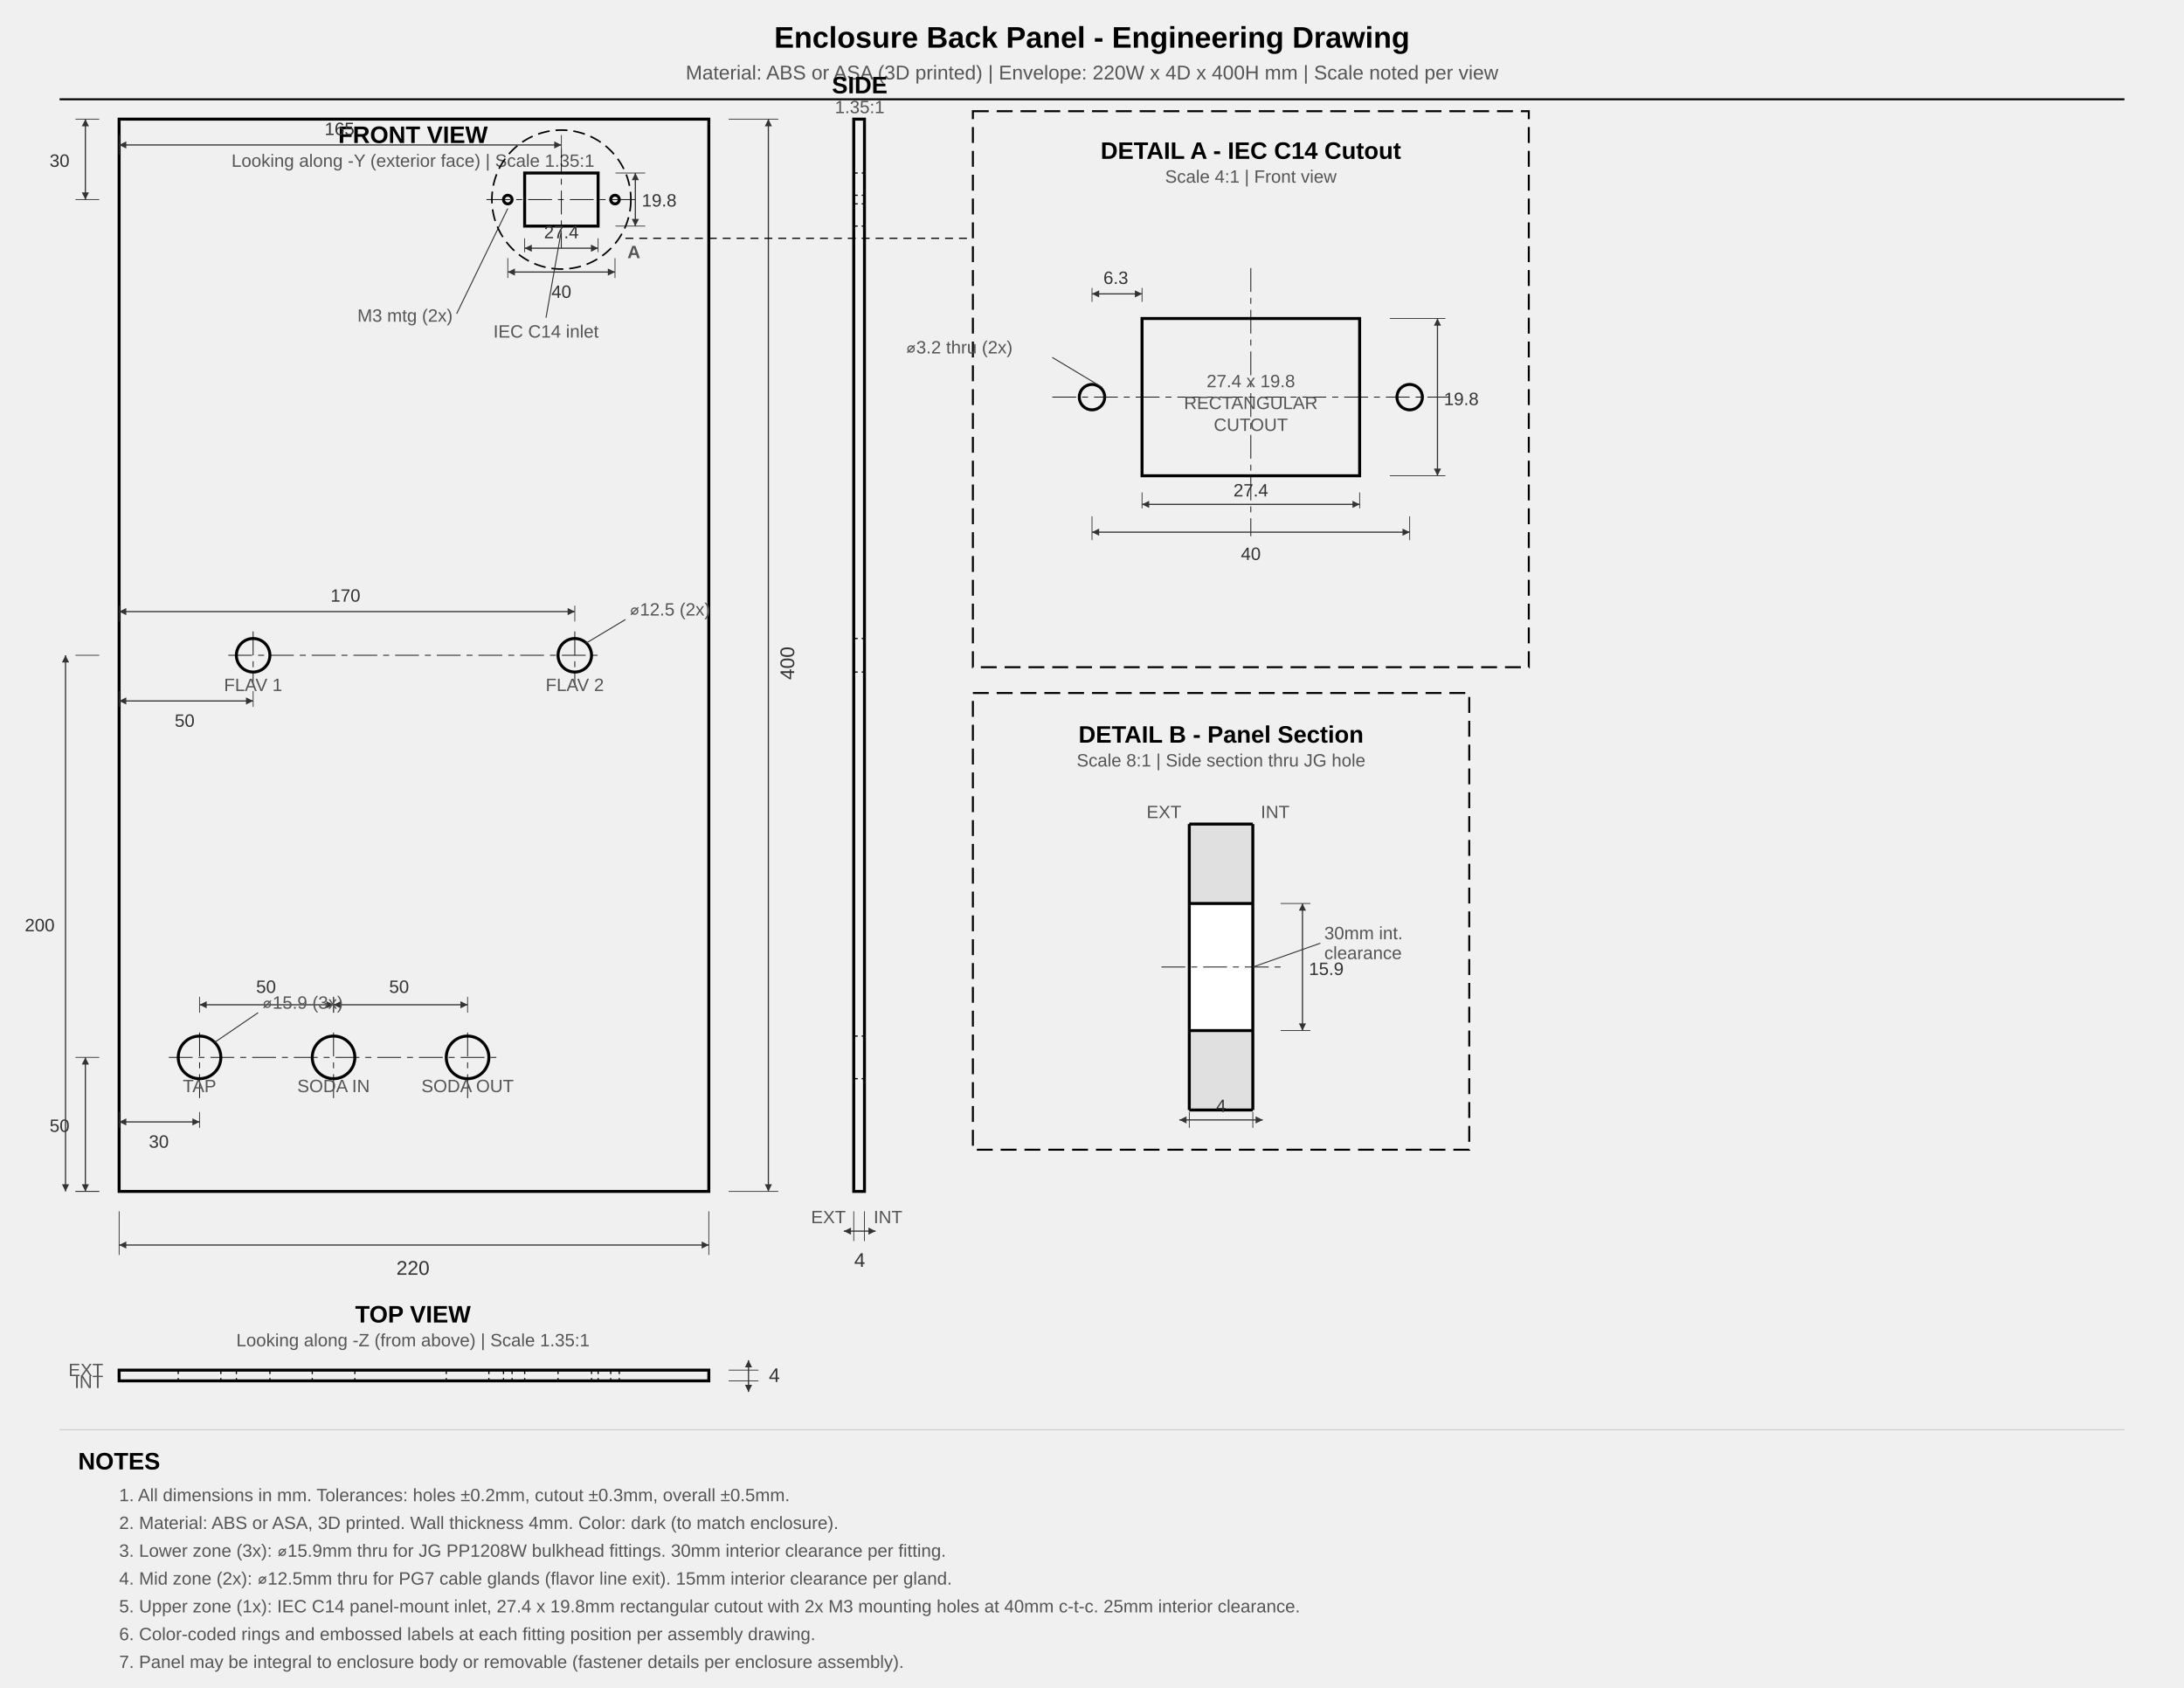
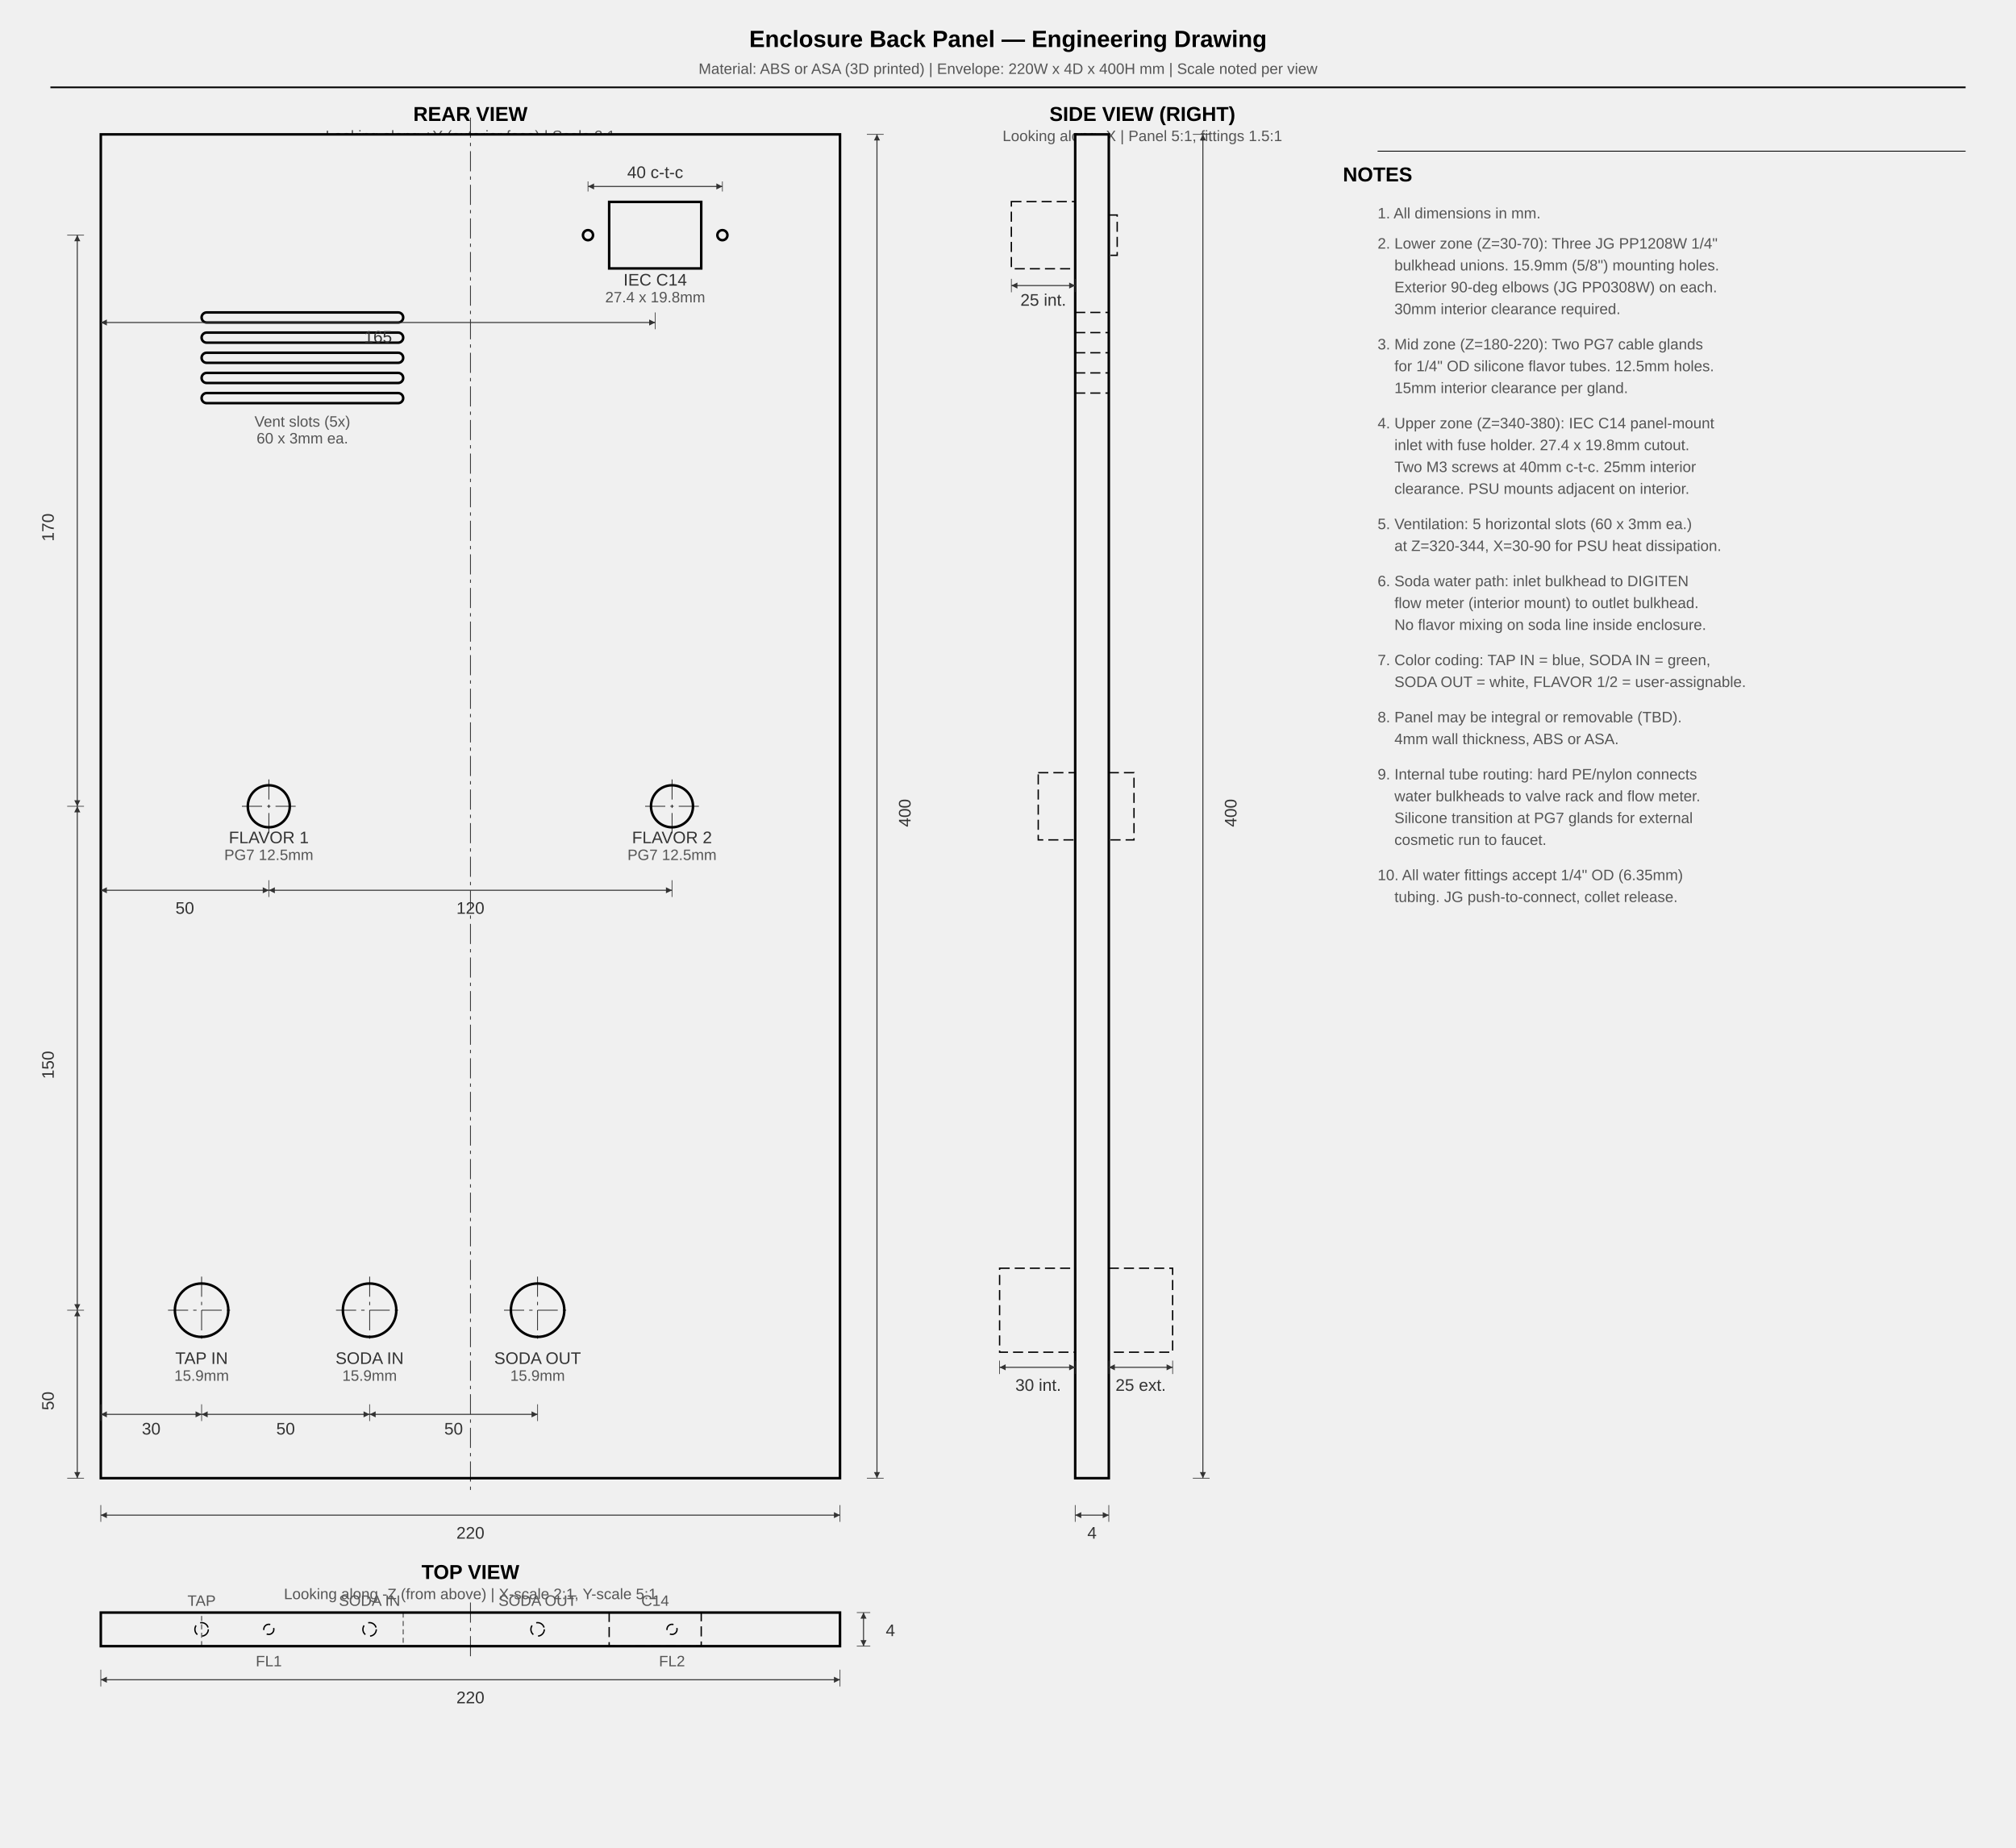
- <svg xmlns="http://www.w3.org/2000/svg" viewBox="0 0 1100 850" width="1100" height="850" font-family="Arial, Helvetica, sans-serif">
+ <svg xmlns="http://www.w3.org/2000/svg" viewBox="0 0 1200 1100" width="1200" height="1100" font-family="Arial, Helvetica, sans-serif">
  <style>
    .outline { fill: none; stroke: #000; stroke-width: 1.5; }
-     .outline-thin { fill: none; stroke: #000; stroke-width: 0.75; }
-     .hidden { fill: none; stroke: #000; stroke-width: 0.75; stroke-dasharray: 6,3; }
-     .hidden-thin { fill: none; stroke: #000; stroke-width: 0.6; stroke-dasharray: 2,2; }
-     .center { fill: none; stroke: #000; stroke-width: 0.4; stroke-dasharray: 12,3,3,3; }
-     .dim { fill: none; stroke: #333; stroke-width: 0.6; }
-     .ext { fill: none; stroke: #333; stroke-width: 0.4; }
-     .dim-text { font-size: 10px; fill: #333; text-anchor: middle; }
-     .dim-sm { font-size: 9px; fill: #333; text-anchor: middle; }
-     .label { font-size: 10px; fill: #333; text-anchor: middle; }
+     .hidden  { fill: none; stroke: #000; stroke-width: 0.8; stroke-dasharray: 6,3; }
+     .center  { fill: none; stroke: #000; stroke-width: 0.4; stroke-dasharray: 12,3,2,3; }
+     .dim     { fill: none; stroke: #333; stroke-width: 0.6; marker-end: url(#arrow); marker-start: url(#arrow); }
+     .ext     { fill: none; stroke: #333; stroke-width: 0.4; }
+     .label   { font-size: 10px; fill: #333; text-anchor: middle; }
+     .note    { font-size: 9px; fill: #555; }
+     .title   { font-size: 14px; font-weight: bold; fill: #000; text-anchor: middle; }
    .viewlbl { font-size: 12px; font-weight: bold; fill: #000; text-anchor: middle; }
-     .note { font-size: 9px; fill: #555; }
-     .title-text { font-size: 15px; fill: #000; font-weight: bold; text-anchor: middle; }
-     .subtitle { font-size: 10px; fill: #555; text-anchor: middle; }
-     .arrow { fill: #333; stroke: none; }
-     .detail-frame { fill: none; stroke: #000; stroke-width: 1.0; stroke-dasharray: 8,4; }
+     .fill-light { fill: #f0f0f0; stroke: none; }
+     .fill-recess { fill: #e0e0e0; stroke: none; }
  </style>
  <defs>
    <marker id="arrow" viewBox="0 0 10 10" refX="10" refY="5" markerWidth="6" markerHeight="6" orient="auto-start-reverse">
      <path d="M 0 0 L 10 5 L 0 10 z" fill="#333" />
    </marker>
  </defs>
-   <text x="550" y="24" class="title-text">Enclosure Back Panel - Engineering Drawing</text>
-   <text x="550" y="40" class="subtitle">Material: ABS or ASA (3D printed) | Envelope: 220W x 4D x 400H mm | Scale noted per view</text>
-   <line x1="30" y1="50" x2="1070" y2="50" stroke="#000" stroke-width="1" />
-   <g id="front-view">
-     <text x="208" y="72" class="viewlbl">FRONT VIEW</text>
-     <text x="208" y="84" class="note" text-anchor="middle">Looking along -Y (exterior face) | Scale 1.35:1</text>
-     <rect x="60" y="60" width="297" height="540" class="outline" />
-     <rect x="264.25" y="87.13" width="36.99" height="26.73" class="outline" />
-     <circle cx="255.75" cy="100.5" r="2.16" class="outline" />
-     <circle cx="309.75" cy="100.5" r="2.16" class="outline" />
-     <line x1="282.75" y1="75" x2="282.75" y2="125" class="center" />
-     <line x1="245" y1="100.5" x2="320" y2="100.5" class="center" />
-     <circle cx="100.5" cy="532.5" r="10.73" class="outline" />
-     <circle cx="168" cy="532.5" r="10.73" class="outline" />
-     <circle cx="235.5" cy="532.5" r="10.73" class="outline" />
-     <line x1="100.5" y1="520" x2="100.5" y2="555" class="center" />
-     <line x1="168" y1="520" x2="168" y2="555" class="center" />
-     <line x1="235.5" y1="520" x2="235.5" y2="555" class="center" />
-     <line x1="85" y1="532.5" x2="250" y2="532.5" class="center" />
-     <circle cx="127.5" cy="330" r="8.44" class="outline" />
-     <circle cx="289.5" cy="330" r="8.44" class="outline" />
-     <line x1="127.5" y1="318" x2="127.5" y2="345" class="center" />
-     <line x1="289.5" y1="318" x2="289.5" y2="345" class="center" />
-     <line x1="115" y1="330" x2="302" y2="330" class="center" />
-     <line x1="60" y1="610" x2="60" y2="632" class="ext" />
-     <line x1="357" y1="610" x2="357" y2="632" class="ext" />
-     <line x1="60" y1="627" x2="357" y2="627" class="dim" marker-start="url(#arrow)" marker-end="url(#arrow)" />
-     <text x="208" y="642" class="label">220</text>
-     <line x1="367" y1="60" x2="392" y2="60" class="ext" />
-     <line x1="367" y1="600" x2="392" y2="600" class="ext" />
-     <line x1="387" y1="60" x2="387" y2="600" class="dim" marker-start="url(#arrow)" marker-end="url(#arrow)" />
-     <text x="400" y="334" class="label" text-anchor="start" transform="rotate(-90,400,334)">400</text>
-     <line x1="60" y1="78" x2="60" y2="68" class="ext" />
-     <line x1="282.75" y1="78" x2="282.75" y2="68" class="ext" />
-     <line x1="60" y1="73" x2="282.75" y2="73" class="dim" marker-start="url(#arrow)" marker-end="url(#arrow)" />
-     <text x="171" y="68" class="dim-sm">165</text>
-     <line x1="50" y1="60" x2="38" y2="60" class="ext" />
-     <line x1="50" y1="100.5" x2="38" y2="100.5" class="ext" />
-     <line x1="43" y1="60" x2="43" y2="100.5" class="dim" marker-start="url(#arrow)" marker-end="url(#arrow)" />
-     <text x="30" y="84" class="dim-sm" text-anchor="end">30</text>
-     <line x1="255.75" y1="130" x2="255.75" y2="140" class="ext" />
-     <line x1="309.75" y1="130" x2="309.75" y2="140" class="ext" />
-     <line x1="255.75" y1="137" x2="309.75" y2="137" class="dim" marker-start="url(#arrow)" marker-end="url(#arrow)" />
-     <text x="282.75" y="150" class="dim-sm">40</text>
-     <line x1="264.25" y1="120" x2="264.25" y2="127" class="ext" />
-     <line x1="301.24" y1="120" x2="301.24" y2="127" class="ext" />
-     <line x1="264.25" y1="125" x2="301.24" y2="125" class="dim" marker-start="url(#arrow)" marker-end="url(#arrow)" />
-     <text x="282.75" y="120" class="dim-sm">27.4</text>
-     <line x1="310" y1="87.13" x2="325" y2="87.13" class="ext" />
-     <line x1="310" y1="113.86" x2="325" y2="113.86" class="ext" />
-     <line x1="320" y1="87.13" x2="320" y2="113.86" class="dim" marker-start="url(#arrow)" marker-end="url(#arrow)" />
-     <text x="332" y="104" class="dim-sm" text-anchor="start">19.8</text>
-     <line x1="50" y1="532.5" x2="38" y2="532.5" class="ext" />
-     <line x1="50" y1="600" x2="38" y2="600" class="ext" />
-     <line x1="43" y1="532.5" x2="43" y2="600" class="dim" marker-start="url(#arrow)" marker-end="url(#arrow)" />
-     <text x="30" y="570" class="dim-sm" text-anchor="end">50</text>
-     <line x1="60" y1="560" x2="60" y2="568" class="ext" />
-     <line x1="100.5" y1="560" x2="100.5" y2="568" class="ext" />
-     <line x1="60" y1="565" x2="100.5" y2="565" class="dim" marker-start="url(#arrow)" marker-end="url(#arrow)" />
-     <text x="80" y="578" class="dim-sm">30</text>
-     <line x1="100.5" y1="510" x2="100.5" y2="502" class="ext" />
-     <line x1="168" y1="510" x2="168" y2="502" class="ext" />
-     <line x1="100.5" y1="506" x2="168" y2="506" class="dim" marker-start="url(#arrow)" marker-end="url(#arrow)" />
-     <text x="134" y="500" class="dim-sm">50</text>
-     <line x1="168" y1="510" x2="168" y2="502" class="ext" />
-     <line x1="235.5" y1="510" x2="235.5" y2="502" class="ext" />
-     <line x1="168" y1="506" x2="235.5" y2="506" class="dim" marker-start="url(#arrow)" marker-end="url(#arrow)" />
-     <text x="201" y="500" class="dim-sm">50</text>
-     <line x1="108" y1="525" x2="130" y2="510" stroke="#333" stroke-width="0.5" />
-     <text x="132" y="508" class="note" text-anchor="start">⌀15.9 (3x)</text>
-     <line x1="50" y1="330" x2="38" y2="330" class="ext" />
-     <line x1="50" y1="600" x2="38" y2="600" class="ext" />
-     <line x1="33" y1="330" x2="33" y2="600" class="dim" marker-start="url(#arrow)" marker-end="url(#arrow)" />
-     <text x="20" y="469" class="dim-sm" text-anchor="end">200</text>
-     <line x1="60" y1="348" x2="60" y2="356" class="ext" />
-     <line x1="127.5" y1="348" x2="127.5" y2="356" class="ext" />
-     <line x1="60" y1="353" x2="127.5" y2="353" class="dim" marker-start="url(#arrow)" marker-end="url(#arrow)" />
-     <text x="93" y="366" class="dim-sm">50</text>
-     <line x1="60" y1="313" x2="60" y2="305" class="ext" />
-     <line x1="289.5" y1="313" x2="289.5" y2="305" class="ext" />
-     <line x1="60" y1="308" x2="289.5" y2="308" class="dim" marker-start="url(#arrow)" marker-end="url(#arrow)" />
-     <text x="174" y="303" class="dim-sm">170</text>
-     <line x1="295" y1="324" x2="315" y2="312" stroke="#333" stroke-width="0.5" />
-     <text x="317" y="310" class="note" text-anchor="start">⌀12.5 (2x)</text>
-     <line x1="282.75" y1="116" x2="275" y2="160" stroke="#333" stroke-width="0.5" />
-     <text x="275" y="170" class="note" text-anchor="middle">IEC C14 inlet</text>
-     <line x1="255.75" y1="105" x2="230" y2="158" stroke="#333" stroke-width="0.5" />
-     <text x="228" y="162" class="note" text-anchor="end">M3 mtg (2x)</text>
-     <text x="100.5" y="550" class="note" text-anchor="middle" font-size="7">TAP</text>
-     <text x="168" y="550" class="note" text-anchor="middle" font-size="7">SODA IN</text>
-     <text x="235.5" y="550" class="note" text-anchor="middle" font-size="7">SODA OUT</text>
-     <text x="127.5" y="348" class="note" text-anchor="middle" font-size="7">FLAV 1</text>
-     <text x="289.5" y="348" class="note" text-anchor="middle" font-size="7">FLAV 2</text>
-   </g>
-   <g id="side-view">
-     <text x="433" y="47" class="viewlbl">SIDE</text>
-     <text x="433" y="57" class="note" text-anchor="middle">1.35:1</text>
-     <rect x="430" y="60" width="5.4" height="540" class="outline" />
-     <line x1="430" y1="87.13" x2="435.4" y2="87.13" class="hidden-thin" />
-     <line x1="430" y1="113.86" x2="435.4" y2="113.86" class="hidden-thin" />
-     <line x1="430" y1="98.34" x2="435.4" y2="98.34" class="hidden-thin" />
-     <line x1="430" y1="102.66" x2="435.4" y2="102.66" class="hidden-thin" />
-     <line x1="430" y1="521.77" x2="435.4" y2="521.77" class="hidden-thin" />
-     <line x1="430" y1="543.23" x2="435.4" y2="543.23" class="hidden-thin" />
-     <line x1="430" y1="321.56" x2="435.4" y2="321.56" class="hidden-thin" />
-     <line x1="430" y1="338.44" x2="435.4" y2="338.44" class="hidden-thin" />
-     <line x1="430" y1="610" x2="430" y2="625" class="ext" />
-     <line x1="435.4" y1="610" x2="435.4" y2="625" class="ext" />
-     <line x1="425" y1="620" x2="441" y2="620" class="dim" marker-start="url(#arrow)" marker-end="url(#arrow)" />
-     <text x="433" y="638" class="label">4</text>
-     <text x="426" y="616" class="note" text-anchor="end" font-size="7">EXT</text>
-     <text x="440" y="616" class="note" text-anchor="start" font-size="7">INT</text>
-   </g>
-   <g id="top-view">
-     <text x="208" y="666" class="viewlbl">TOP VIEW</text>
-     <text x="208" y="678" class="note" text-anchor="middle">Looking along -Z (from above) | Scale 1.35:1</text>
-     <rect x="60" y="690" width="297" height="5.4" class="outline" />
-     <line x1="264.26" y1="690" x2="264.26" y2="695.4" class="hidden-thin" />
-     <line x1="301.25" y1="690" x2="301.25" y2="695.4" class="hidden-thin" />
-     <line x1="253.59" y1="690" x2="253.59" y2="695.4" class="hidden-thin" />
-     <line x1="257.91" y1="690" x2="257.91" y2="695.4" class="hidden-thin" />
-     <line x1="307.59" y1="690" x2="307.59" y2="695.4" class="hidden-thin" />
-     <line x1="311.91" y1="690" x2="311.91" y2="695.4" class="hidden-thin" />
-     <line x1="89.77" y1="690" x2="89.77" y2="695.4" class="hidden-thin" />
-     <line x1="111.23" y1="690" x2="111.23" y2="695.4" class="hidden-thin" />
-     <line x1="157.27" y1="690" x2="157.27" y2="695.4" class="hidden-thin" />
-     <line x1="178.73" y1="690" x2="178.73" y2="695.4" class="hidden-thin" />
-     <line x1="224.77" y1="690" x2="224.77" y2="695.4" class="hidden-thin" />
-     <line x1="246.23" y1="690" x2="246.23" y2="695.4" class="hidden-thin" />
-     <line x1="119.06" y1="690" x2="119.06" y2="695.4" class="hidden-thin" />
-     <line x1="135.94" y1="690" x2="135.94" y2="695.4" class="hidden-thin" />
-     <line x1="281.06" y1="690" x2="281.06" y2="695.4" class="hidden-thin" />
-     <line x1="297.94" y1="690" x2="297.94" y2="695.4" class="hidden-thin" />
-     <line x1="367" y1="690" x2="382" y2="690" class="ext" />
-     <line x1="367" y1="695.4" x2="382" y2="695.4" class="ext" />
-     <line x1="377" y1="685" x2="377" y2="701" class="dim" marker-start="url(#arrow)" marker-end="url(#arrow)" />
-     <text x="390" y="696" class="label" text-anchor="start">4</text>
-     <text x="52" y="693" class="note" text-anchor="end" font-size="7">EXT</text>
-     <text x="52" y="699" class="note" text-anchor="end" font-size="7">INT</text>
-   </g>
-   <g id="detail-a">
-     <rect x="490" y="56" width="280" height="280" class="detail-frame" />
-     <text x="630" y="80" class="viewlbl" font-size="12" text-anchor="middle">DETAIL A - IEC C14 Cutout</text>
-     <text x="630" y="92" class="note" text-anchor="middle">Scale 4:1 | Front view</text>
-     <rect x="575.2" y="160.4" width="109.6" height="79.2" class="outline" stroke-width="1.2" />
-     <circle cx="550" cy="200" r="6.4" class="outline" />
-     <circle cx="710" cy="200" r="6.4" class="outline" />
-     <line x1="630" y1="135" x2="630" y2="270" class="center" />
-     <line x1="530" y1="200" x2="730" y2="200" class="center" />
-     <line x1="550" y1="260" x2="550" y2="272" class="ext" />
-     <line x1="710" y1="260" x2="710" y2="272" class="ext" />
-     <line x1="550" y1="268" x2="710" y2="268" class="dim" marker-start="url(#arrow)" marker-end="url(#arrow)" />
-     <text x="630" y="282" class="dim-sm">40</text>
-     <line x1="575.2" y1="248" x2="575.2" y2="256" class="ext" />
-     <line x1="684.8" y1="248" x2="684.8" y2="256" class="ext" />
-     <line x1="575.2" y1="254" x2="684.8" y2="254" class="dim" marker-start="url(#arrow)" marker-end="url(#arrow)" />
-     <text x="630" y="250" class="dim-sm">27.4</text>
-     <line x1="700" y1="160.4" x2="728" y2="160.4" class="ext" />
-     <line x1="700" y1="239.6" x2="728" y2="239.6" class="ext" />
-     <line x1="724" y1="160.4" x2="724" y2="239.6" class="dim" marker-start="url(#arrow)" marker-end="url(#arrow)" />
-     <text x="736" y="204" class="dim-sm" text-anchor="start">19.8</text>
-     <line x1="550" y1="152" x2="550" y2="145" class="ext" />
-     <line x1="575.2" y1="152" x2="575.2" y2="145" class="ext" />
-     <line x1="550" y1="148" x2="575.2" y2="148" class="dim" marker-start="url(#arrow)" marker-end="url(#arrow)" />
-     <text x="562" y="143" class="dim-sm">6.3</text>
-     <line x1="555" y1="195" x2="530" y2="180" stroke="#333" stroke-width="0.5" />
-     <text x="510" y="178" class="note" text-anchor="end">⌀3.2 thru (2x)</text>
-     <text x="630" y="195" class="note" text-anchor="middle" font-size="8">27.4 x 19.8</text>
-     <text x="630" y="206" class="note" text-anchor="middle" font-size="8">RECTANGULAR</text>
-     <text x="630" y="217" class="note" text-anchor="middle" font-size="8">CUTOUT</text>
-     <circle cx="282.75" cy="100.5" r="35" fill="none" stroke="#000" stroke-width="0.8" stroke-dasharray="6,3" />
-     <text x="316" y="130" class="note" font-size="10" font-weight="bold">A</text>
-     <line x1="315" y1="120" x2="490" y2="120" stroke="#000" stroke-width="0.6" stroke-dasharray="4,3" />
-   </g>
-   <g id="detail-b">
-     <rect x="490" y="349" width="250" height="230" class="detail-frame" />
-     <text x="615" y="374" class="viewlbl" font-size="12" text-anchor="middle">DETAIL B - Panel Section</text>
-     <text x="615" y="386" class="note" text-anchor="middle">Scale 8:1 | Side section thru JG hole</text>
-     <rect x="599" y="415" width="32" height="40" fill="#e0e0e0" stroke="none" />
-     <rect x="599" y="519" width="32" height="40" fill="#e0e0e0" stroke="none" />
-     <rect x="599" y="455" width="32" height="64" fill="white" stroke="none" />
-     <line x1="599" y1="455" x2="631" y2="455" class="outline" />
-     <line x1="599" y1="519" x2="631" y2="519" class="outline" />
-     <line x1="599" y1="415" x2="599" y2="559" class="outline" />
-     <line x1="631" y1="415" x2="631" y2="559" class="outline" />
-     <line x1="599" y1="415" x2="631" y2="415" class="outline" />
-     <line x1="599" y1="559" x2="631" y2="559" class="outline" />
-     <line x1="585" y1="487" x2="645" y2="487" class="center" />
-     <line x1="599" y1="560" x2="599" y2="568" class="ext" />
-     <line x1="631" y1="560" x2="631" y2="568" class="ext" />
-     <line x1="594" y1="564" x2="636" y2="564" class="dim" marker-start="url(#arrow)" marker-end="url(#arrow)" />
-     <text x="615" y="560" class="dim-sm">4</text>
-     <line x1="645" y1="455" x2="660" y2="455" class="ext" />
-     <line x1="645" y1="519" x2="660" y2="519" class="ext" />
-     <line x1="656" y1="455" x2="656" y2="519" class="dim" marker-start="url(#arrow)" marker-end="url(#arrow)" />
-     <text x="668" y="491" class="dim-sm" text-anchor="start">15.9</text>
-     <text x="595" y="412" class="note" text-anchor="end" font-size="8">EXT</text>
-     <text x="635" y="412" class="note" text-anchor="start" font-size="8">INT</text>
-     <line x1="631" y1="487" x2="665" y2="475" stroke="#333" stroke-width="0.5" />
-     <text x="667" y="473" class="note" text-anchor="start" font-size="8">30mm int.</text>
-     <text x="667" y="483" class="note" text-anchor="start" font-size="8">clearance</text>
-   </g>
-   <line x1="30" y1="720" x2="1070" y2="720" stroke="#ccc" stroke-width="0.5" />
-   <text x="60" y="740" class="viewlbl" text-anchor="start">NOTES</text>
-   <text x="60" y="756" class="note">1. All dimensions in mm. Tolerances: holes ±0.2mm, cutout ±0.3mm, overall ±0.5mm.</text>
-   <text x="60" y="770" class="note">2. Material: ABS or ASA, 3D printed. Wall thickness 4mm. Color: dark (to match enclosure).</text>
-   <text x="60" y="784" class="note">3. Lower zone (3x): ⌀15.9mm thru for JG PP1208W bulkhead fittings. 30mm interior clearance per fitting.</text>
-   <text x="60" y="798" class="note">4. Mid zone (2x): ⌀12.5mm thru for PG7 cable glands (flavor line exit). 15mm interior clearance per gland.</text>
-   <text x="60" y="812" class="note">5. Upper zone (1x): IEC C14 panel-mount inlet, 27.4 x 19.8mm rectangular cutout with 2x M3 mounting holes at 40mm c-t-c. 25mm interior clearance.</text>
-   <text x="60" y="826" class="note">6. Color-coded rings and embossed labels at each fitting position per assembly drawing.</text>
-   <text x="60" y="840" class="note">7. Panel may be integral to enclosure body or removable (fastener details per enclosure assembly).</text>
+   <text x="600" y="28" class="title">Enclosure Back Panel — Engineering Drawing</text>
+   <text x="600" y="44" class="note" text-anchor="middle">Material: ABS or ASA (3D printed) | Envelope: 220W x 4D x 400H mm | Scale noted per view</text>
+   <line x1="30" y1="52" x2="1170" y2="52" stroke="#000" stroke-width="1" />
+   <text x="280" y="72" class="viewlbl">REAR VIEW</text>
+   <text x="280" y="84" class="note" text-anchor="middle">Looking along +Y (exterior face) | Scale 2:1</text>
+   <rect x="60" y="80" width="440" height="800" class="fill-light" />
+   <rect x="60" y="80" width="440" height="800" class="outline" />
+   <line x1="280" y1="70" x2="280" y2="890" class="center" />
+   <circle cx="120" cy="780" r="15.9" class="outline" />
+   <line x1="120" y1="760" x2="120" y2="800" class="center" />
+   <line x1="100" y1="780" x2="140" y2="780" class="center" />
+   <text x="120" y="812" class="label">TAP IN</text>
+   <text x="120" y="822" class="note" text-anchor="middle">15.9mm</text>
+   <circle cx="220" cy="780" r="15.9" class="outline" />
+   <line x1="220" y1="760" x2="220" y2="800" class="center" />
+   <line x1="200" y1="780" x2="240" y2="780" class="center" />
+   <text x="220" y="812" class="label">SODA IN</text>
+   <text x="220" y="822" class="note" text-anchor="middle">15.9mm</text>
+   <circle cx="320" cy="780" r="15.9" class="outline" />
+   <line x1="320" y1="760" x2="320" y2="800" class="center" />
+   <line x1="300" y1="780" x2="340" y2="780" class="center" />
+   <text x="320" y="812" class="label">SODA OUT</text>
+   <text x="320" y="822" class="note" text-anchor="middle">15.9mm</text>
+   <circle cx="160" cy="480" r="12.5" class="outline" />
+   <line x1="160" y1="464" x2="160" y2="496" class="center" />
+   <line x1="144" y1="480" x2="176" y2="480" class="center" />
+   <text x="160" y="502" class="label">FLAVOR 1</text>
+   <text x="160" y="512" class="note" text-anchor="middle">PG7 12.5mm</text>
+   <circle cx="400" cy="480" r="12.5" class="outline" />
+   <line x1="400" y1="464" x2="400" y2="496" class="center" />
+   <line x1="384" y1="480" x2="416" y2="480" class="center" />
+   <text x="400" y="502" class="label">FLAVOR 2</text>
+   <text x="400" y="512" class="note" text-anchor="middle">PG7 12.5mm</text>
+   <rect x="362.6" y="120.2" width="54.8" height="39.6" class="outline" />
+   <text x="390" y="170" class="label">IEC C14</text>
+   <text x="390" y="180" class="note" text-anchor="middle">27.4 x 19.8mm</text>
+   <circle cx="350" cy="140" r="3" class="outline" />
+   <circle cx="430" cy="140" r="3" class="outline" />
+   <rect x="120" y="234" width="120" height="6" rx="3" class="outline" />
+   <rect x="120" y="222" width="120" height="6" rx="3" class="outline" />
+   <rect x="120" y="210" width="120" height="6" rx="3" class="outline" />
+   <rect x="120" y="198" width="120" height="6" rx="3" class="outline" />
+   <rect x="120" y="186" width="120" height="6" rx="3" class="outline" />
+   <text x="180" y="254" class="note" text-anchor="middle">Vent slots (5x)</text>
+   <text x="180" y="264" class="note" text-anchor="middle">60 x 3mm ea.</text>
+   <line x1="60" y1="896" x2="60" y2="906" class="ext" />
+   <line x1="500" y1="896" x2="500" y2="906" class="ext" />
+   <line x1="60" y1="902" x2="500" y2="902" class="dim" />
+   <text x="280" y="916" class="label">220</text>
+   <line x1="516" y1="80" x2="526" y2="80" class="ext" />
+   <line x1="516" y1="880" x2="526" y2="880" class="ext" />
+   <line x1="522" y1="80" x2="522" y2="880" class="dim" />
+   <text x="542" y="484" class="label" transform="rotate(-90,542,484)">400</text>
+   <line x1="40" y1="880" x2="50" y2="880" class="ext" />
+   <line x1="40" y1="780" x2="50" y2="780" class="ext" />
+   <line x1="46" y1="780" x2="46" y2="880" class="dim" />
+   <text x="32" y="834" class="label" transform="rotate(-90,32,834)">50</text>
+   <line x1="40" y1="480" x2="50" y2="480" class="ext" />
+   <line x1="46" y1="480" x2="46" y2="780" class="dim" />
+   <text x="32" y="634" class="label" transform="rotate(-90,32,634)">150</text>
+   <line x1="40" y1="140" x2="50" y2="140" class="ext" />
+   <line x1="46" y1="140" x2="46" y2="480" class="dim" />
+   <text x="32" y="314" class="label" transform="rotate(-90,32,314)">170</text>
+   <line x1="60" y1="836" x2="60" y2="846" class="ext" />
+   <line x1="120" y1="836" x2="120" y2="846" class="ext" />
+   <line x1="60" y1="842" x2="120" y2="842" class="dim" />
+   <text x="90" y="854" class="label">30</text>
+   <line x1="220" y1="836" x2="220" y2="846" class="ext" />
+   <line x1="120" y1="842" x2="220" y2="842" class="dim" />
+   <text x="170" y="854" class="label">50</text>
+   <line x1="320" y1="836" x2="320" y2="846" class="ext" />
+   <line x1="220" y1="842" x2="320" y2="842" class="dim" />
+   <text x="270" y="854" class="label">50</text>
+   <line x1="160" y1="524" x2="160" y2="534" class="ext" />
+   <line x1="60" y1="530" x2="160" y2="530" class="dim" />
+   <text x="110" y="544" class="label">50</text>
+   <line x1="400" y1="524" x2="400" y2="534" class="ext" />
+   <line x1="160" y1="530" x2="400" y2="530" class="dim" />
+   <text x="280" y="544" class="label">120</text>
+   <line x1="390" y1="186" x2="390" y2="196" class="ext" />
+   <line x1="60" y1="192" x2="390" y2="192" class="dim" />
+   <text x="225" y="204" class="label">165</text>
+   <line x1="350" y1="108" x2="350" y2="114" class="ext" />
+   <line x1="430" y1="108" x2="430" y2="114" class="ext" />
+   <line x1="350" y1="111" x2="430" y2="111" class="dim" />
+   <text x="390" y="106" class="label">40 c-t-c</text>
+   <text x="680" y="72" class="viewlbl">SIDE VIEW (RIGHT)</text>
+   <text x="680" y="84" class="note" text-anchor="middle">Looking along -X | Panel 5:1, fittings 1.5:1</text>
+   <rect x="640" y="80" width="20" height="800" class="fill-light" />
+   <rect x="640" y="80" width="20" height="800" class="outline" />
+   <rect x="595" y="755" width="45" height="50" class="hidden" />
+   <rect x="660" y="755" width="38" height="50" class="hidden" />
+   <rect x="618" y="460" width="22" height="40" class="hidden" />
+   <rect x="660" y="460" width="15" height="40" class="hidden" />
+   <rect x="602" y="120" width="38" height="40" class="hidden" />
+   <rect x="660" y="128" width="5" height="24" class="hidden" />
+   <line x1="640" y1="234" x2="660" y2="234" class="hidden" />
+   <line x1="640" y1="222" x2="660" y2="222" class="hidden" />
+   <line x1="640" y1="210" x2="660" y2="210" class="hidden" />
+   <line x1="640" y1="198" x2="660" y2="198" class="hidden" />
+   <line x1="640" y1="186" x2="660" y2="186" class="hidden" />
+   <line x1="640" y1="896" x2="640" y2="906" class="ext" />
+   <line x1="660" y1="896" x2="660" y2="906" class="ext" />
+   <line x1="640" y1="902" x2="660" y2="902" class="dim" />
+   <text x="650" y="916" class="label">4</text>
+   <line x1="595" y1="810" x2="595" y2="818" class="ext" />
+   <line x1="640" y1="810" x2="640" y2="818" class="ext" />
+   <line x1="595" y1="814" x2="640" y2="814" class="dim" />
+   <text x="618" y="828" class="label">30 int.</text>
+   <line x1="660" y1="810" x2="660" y2="818" class="ext" />
+   <line x1="698" y1="810" x2="698" y2="818" class="ext" />
+   <line x1="660" y1="814" x2="698" y2="814" class="dim" />
+   <text x="679" y="828" class="label">25 ext.</text>
+   <line x1="602" y1="166" x2="602" y2="174" class="ext" />
+   <line x1="640" y1="166" x2="640" y2="174" class="ext" />
+   <line x1="602" y1="170" x2="640" y2="170" class="dim" />
+   <text x="621" y="182" class="label">25 int.</text>
+   <line x1="710" y1="80" x2="720" y2="80" class="ext" />
+   <line x1="710" y1="880" x2="720" y2="880" class="ext" />
+   <line x1="716" y1="80" x2="716" y2="880" class="dim" />
+   <text x="736" y="484" class="label" transform="rotate(-90,736,484)">400</text>
+   <text x="280" y="940" class="viewlbl">TOP VIEW</text>
+   <text x="280" y="952" class="note" text-anchor="middle">Looking along -Z (from above) | X-scale 2:1, Y-scale 5:1</text>
+   <rect x="60" y="960" width="440" height="20" class="fill-light" />
+   <rect x="60" y="960" width="440" height="20" class="outline" />
+   <line x1="280" y1="954" x2="280" y2="986" class="center" />
+   <circle cx="120" cy="970" r="4" class="hidden" />
+   <circle cx="220" cy="970" r="4" class="hidden" />
+   <circle cx="320" cy="970" r="4" class="hidden" />
+   <circle cx="160" cy="970" r="3" class="hidden" />
+   <circle cx="400" cy="970" r="3" class="hidden" />
+   <rect x="362.6" y="960" width="54.8" height="20" class="hidden" />
+   <rect x="120" y="960" width="120" height="20" fill="none" stroke="#000" stroke-width="0.4" stroke-dasharray="3,2" />
+   <text x="120" y="956" class="note" text-anchor="middle">TAP</text>
+   <text x="220" y="956" class="note" text-anchor="middle">SODA IN</text>
+   <text x="320" y="956" class="note" text-anchor="middle">SODA OUT</text>
+   <text x="160" y="992" class="note" text-anchor="middle">FL1</text>
+   <text x="400" y="992" class="note" text-anchor="middle">FL2</text>
+   <text x="390" y="956" class="note" text-anchor="middle">C14</text>
+   <line x1="60" y1="994" x2="60" y2="1004" class="ext" />
+   <line x1="500" y1="994" x2="500" y2="1004" class="ext" />
+   <line x1="60" y1="1000" x2="500" y2="1000" class="dim" />
+   <text x="280" y="1014" class="label">220</text>
+   <line x1="510" y1="960" x2="518" y2="960" class="ext" />
+   <line x1="510" y1="980" x2="518" y2="980" class="ext" />
+   <line x1="514" y1="960" x2="514" y2="980" class="dim" />
+   <text x="530" y="974" class="label">4</text>
+   <line x1="820" y1="90" x2="1170" y2="90" stroke="#000" stroke-width="0.5" />
+   <text x="820" y="108" class="viewlbl" text-anchor="start">NOTES</text>
+   <text x="820" y="130" class="note">1. All dimensions in mm.</text>
+   <text x="820" y="148" class="note">2. Lower zone (Z=30-70): Three JG PP1208W 1/4"</text>
+   <text x="830" y="161" class="note">bulkhead unions. 15.9mm (5/8") mounting holes.</text>
+   <text x="830" y="174" class="note">Exterior 90-deg elbows (JG PP0308W) on each.</text>
+   <text x="830" y="187" class="note">30mm interior clearance required.</text>
+   <text x="820" y="208" class="note">3. Mid zone (Z=180-220): Two PG7 cable glands</text>
+   <text x="830" y="221" class="note">for 1/4" OD silicone flavor tubes. 12.5mm holes.</text>
+   <text x="830" y="234" class="note">15mm interior clearance per gland.</text>
+   <text x="820" y="255" class="note">4. Upper zone (Z=340-380): IEC C14 panel-mount</text>
+   <text x="830" y="268" class="note">inlet with fuse holder. 27.4 x 19.8mm cutout.</text>
+   <text x="830" y="281" class="note">Two M3 screws at 40mm c-t-c. 25mm interior</text>
+   <text x="830" y="294" class="note">clearance. PSU mounts adjacent on interior.</text>
+   <text x="820" y="315" class="note">5. Ventilation: 5 horizontal slots (60 x 3mm ea.)</text>
+   <text x="830" y="328" class="note">at Z=320-344, X=30-90 for PSU heat dissipation.</text>
+   <text x="820" y="349" class="note">6. Soda water path: inlet bulkhead to DIGITEN</text>
+   <text x="830" y="362" class="note">flow meter (interior mount) to outlet bulkhead.</text>
+   <text x="830" y="375" class="note">No flavor mixing on soda line inside enclosure.</text>
+   <text x="820" y="396" class="note">7. Color coding: TAP IN = blue, SODA IN = green,</text>
+   <text x="830" y="409" class="note">SODA OUT = white, FLAVOR 1/2 = user-assignable.</text>
+   <text x="820" y="430" class="note">8. Panel may be integral or removable (TBD).</text>
+   <text x="830" y="443" class="note">4mm wall thickness, ABS or ASA.</text>
+   <text x="820" y="464" class="note">9. Internal tube routing: hard PE/nylon connects</text>
+   <text x="830" y="477" class="note">water bulkheads to valve rack and flow meter.</text>
+   <text x="830" y="490" class="note">Silicone transition at PG7 glands for external</text>
+   <text x="830" y="503" class="note">cosmetic run to faucet.</text>
+   <text x="820" y="524" class="note">10. All water fittings accept 1/4" OD (6.35mm)</text>
+   <text x="830" y="537" class="note">tubing. JG push-to-connect, collet release.</text>
</svg>
